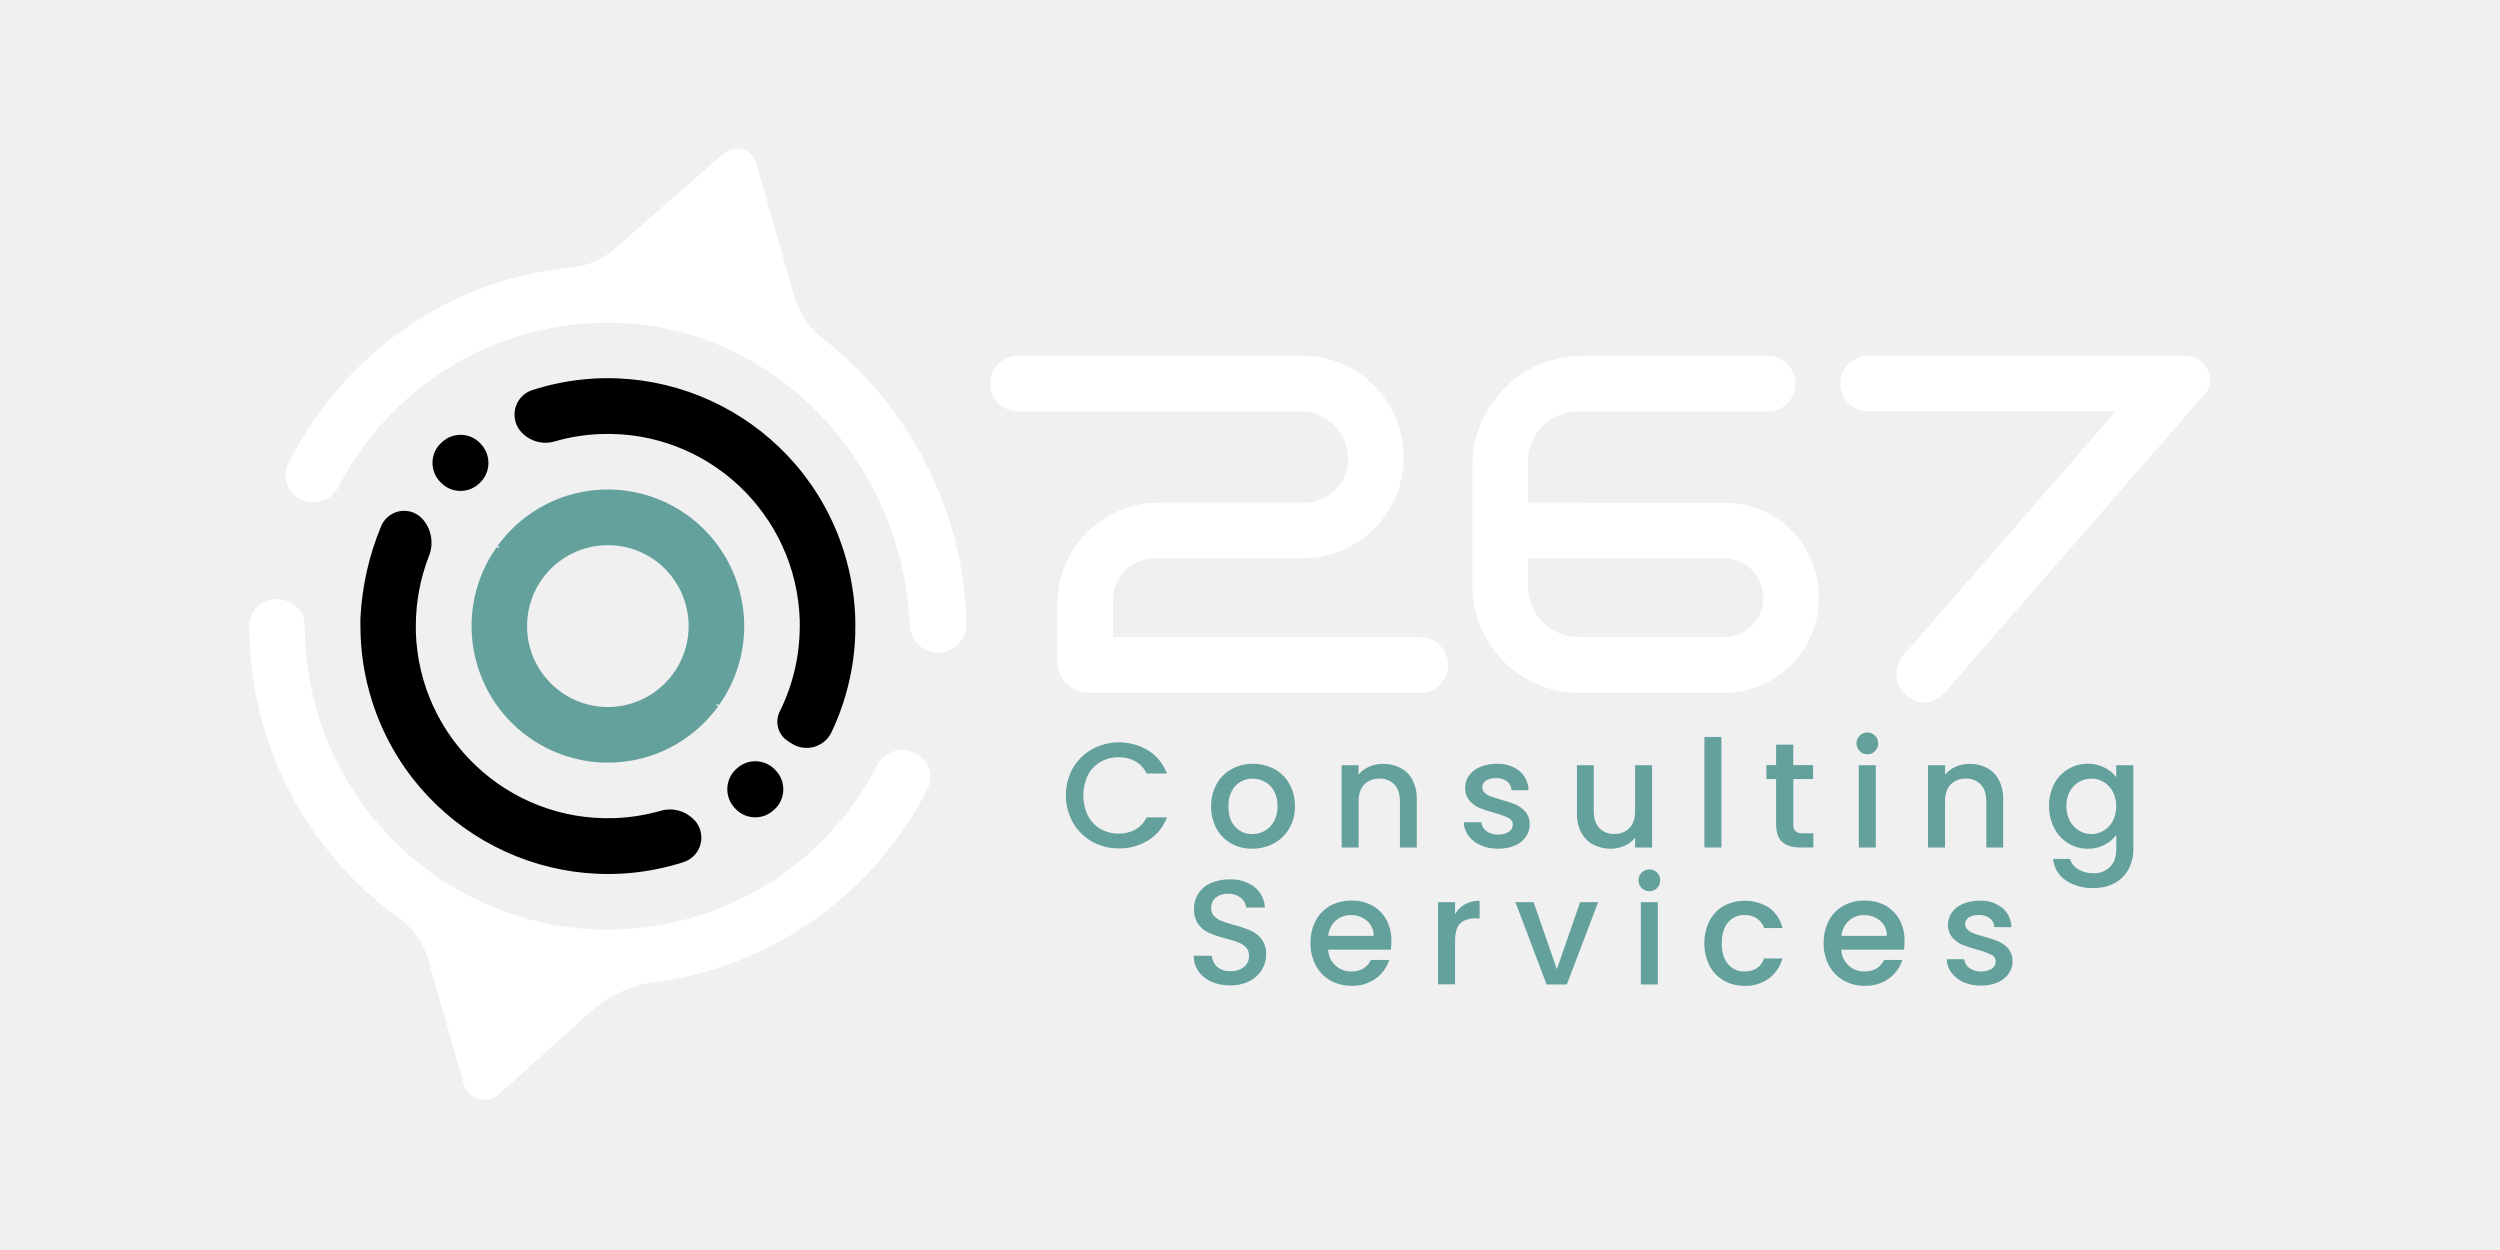
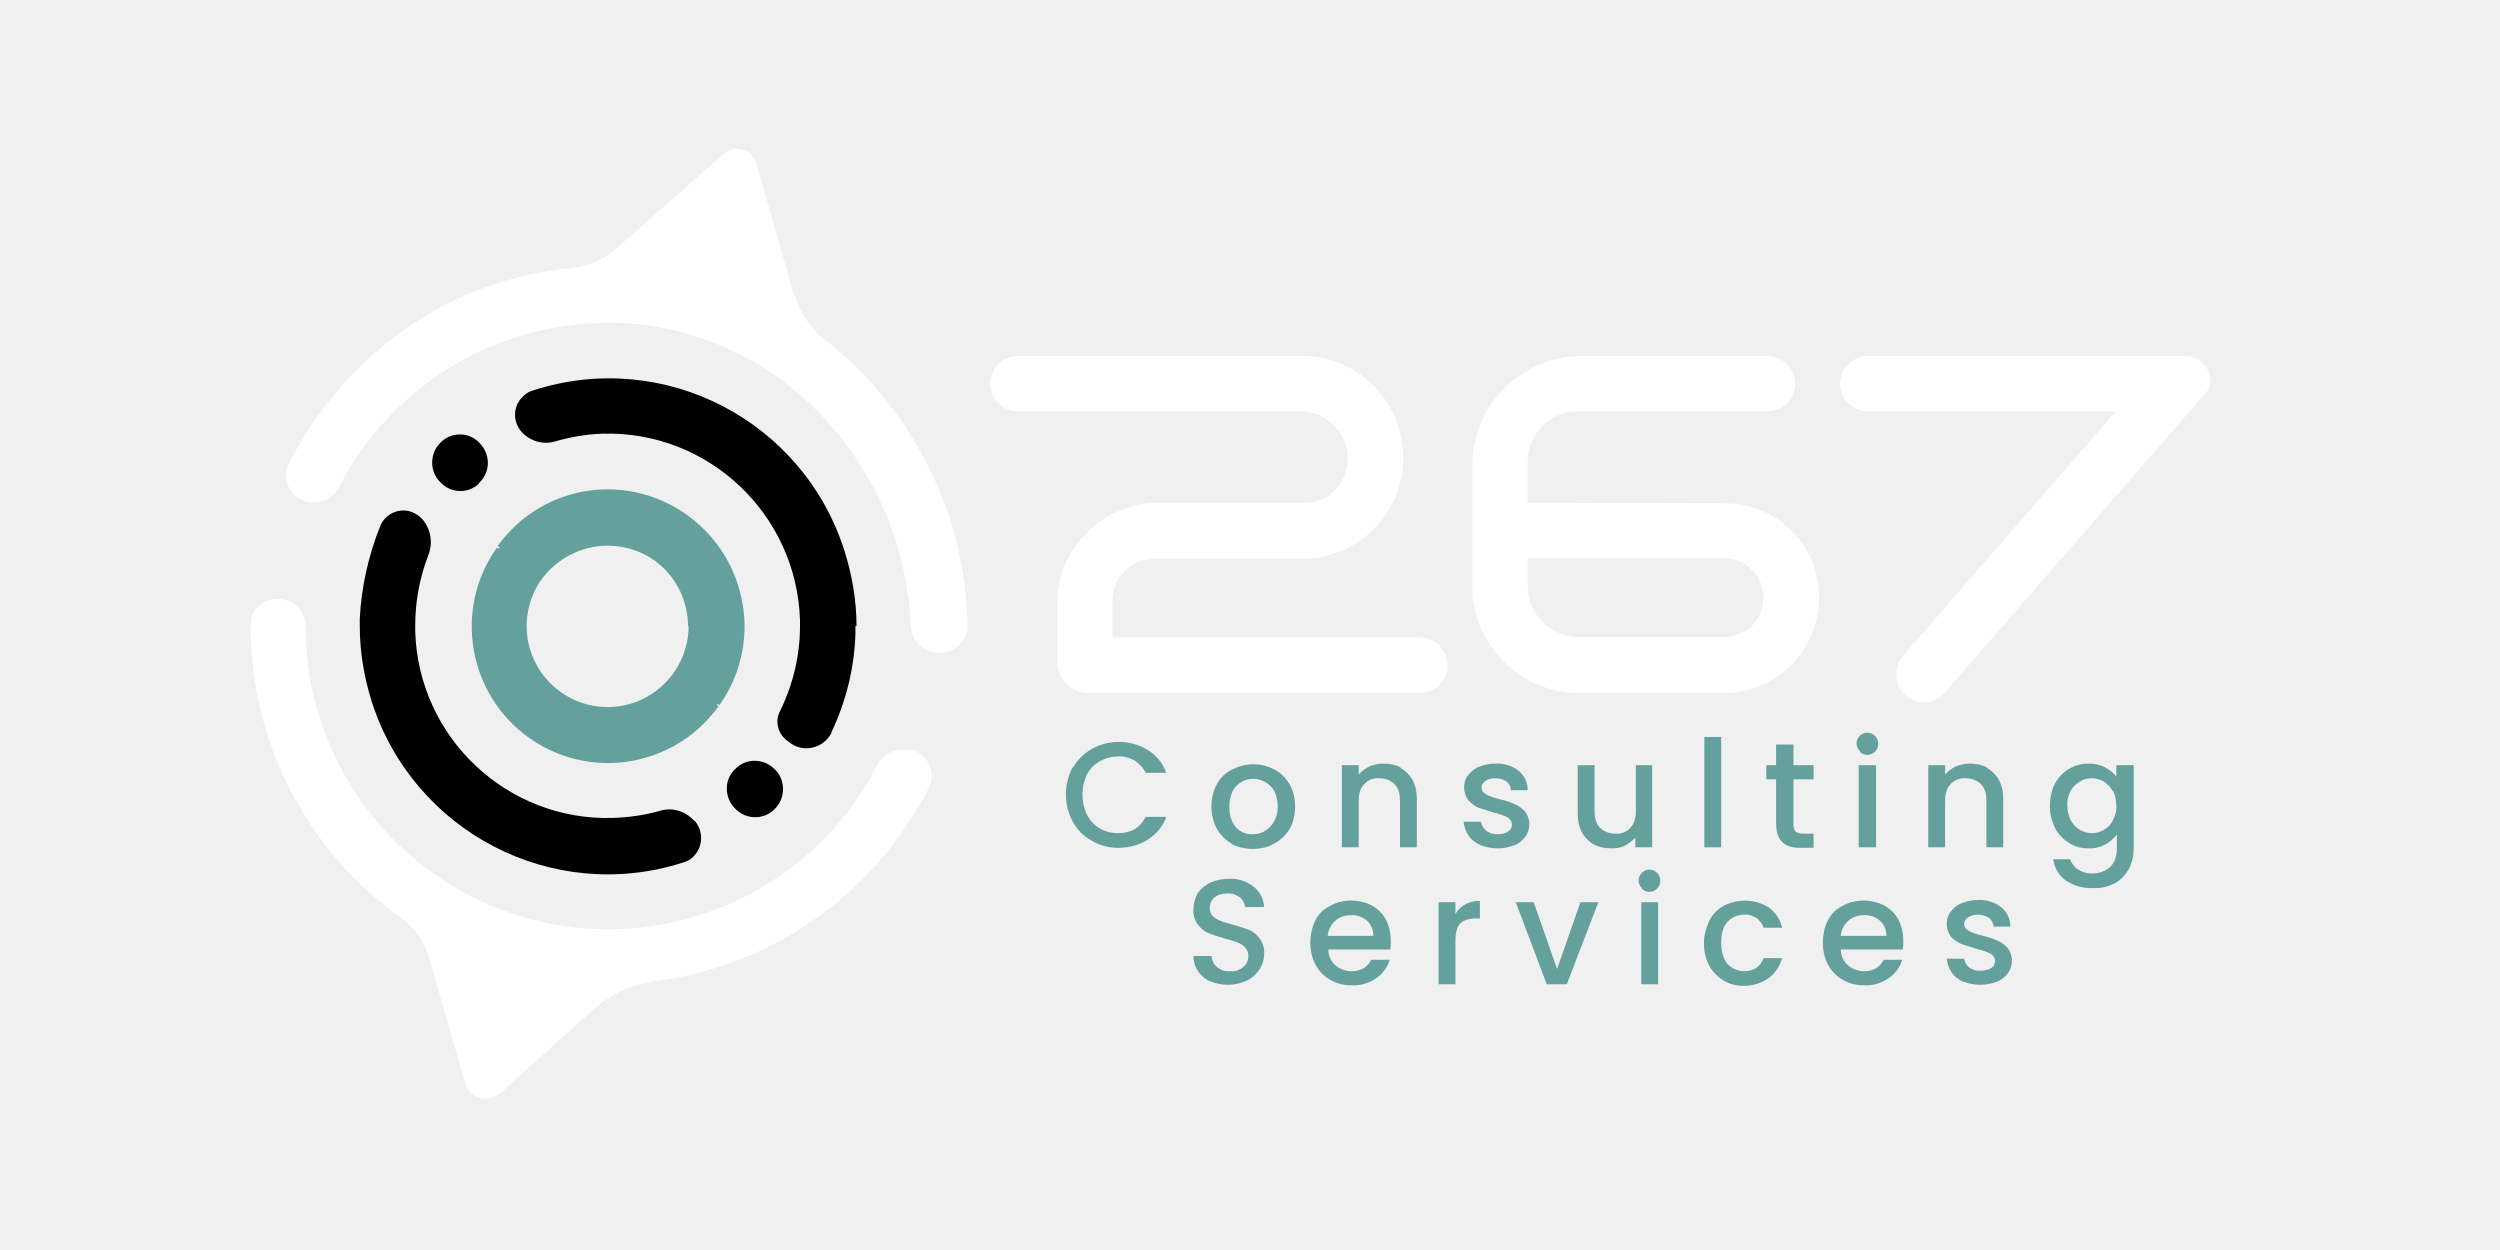
- <svg xmlns="http://www.w3.org/2000/svg" width="460" height="230" viewBox="0 0 460 230">
-   <g transform="translate(-476 -142)">
-     <path d="M156.194 113.995C156.194 114.453 156.194 114.91 156.194 115.367 156.012 121.633 154.527 127.791 151.835 133.451L151.813 133.505C150.591 136.032 147.553 137.09 145.027 135.869 144.852 135.785 144.682 135.69 144.518 135.586L143.809 135.129C141.968 133.96 141.321 131.581 142.318 129.641 144.729 124.781 145.982 119.43 145.977 114.005 145.977 113.639 145.977 113.273 145.977 112.912 145.358 93.407 129.045 78.097 109.541 78.716 106.613 78.808 103.708 79.265 100.893 80.075 98.683 80.73 96.293 80.064 94.742 78.36L94.71 78.328C92.958 76.38 93.117 73.382 95.064 71.63 95.571 71.175 96.168 70.834 96.818 70.631 120.787 62.985 146.417 76.219 154.062 100.188 155.487 104.655 156.214 109.316 156.217 114.005Z" fill="black" transform="matrix(1 0 0 1.00177 477.177 143)" />
-     <path d="M126.655 149.691C128.402 151.628 128.249 154.615 126.312 156.363 125.805 156.819 125.206 157.162 124.555 157.365 100.585 165.018 74.95 151.791 67.297 127.821 65.87 123.351 65.141 118.688 65.138 113.995 65.138 113.538 65.138 113.081 65.138 112.623 65.415 106.764 66.715 100.998 68.98 95.588 69.981 93.269 72.672 92.199 74.991 93.2 75.582 93.455 76.114 93.832 76.549 94.307L76.549 94.307C78.21 96.163 78.678 98.799 77.756 101.112 76.153 105.213 75.333 109.579 75.337 113.982 75.337 114.348 75.337 114.714 75.337 115.075 75.956 134.579 92.268 149.889 111.773 149.271 114.679 149.179 117.562 148.728 120.357 147.93 122.605 147.269 125.033 147.947 126.613 149.677Z" fill="black" transform="matrix(1 0 0 1.00177 477.177 143)" />
-     <path d="M135.49 110.392C133.487 96.671 120.74 87.171 107.019 89.174 106.299 89.279 105.584 89.415 104.876 89.583 102.451 90.155 100.126 91.089 97.98 92.354 95.01 94.097 92.43 96.432 90.401 99.214L90.809 99.672 90.187 99.525C82.195 110.842 84.891 126.494 96.207 134.486 100.44 137.475 105.494 139.08 110.675 139.08 112.623 139.081 114.564 138.855 116.461 138.408 118.887 137.835 121.213 136.901 123.362 135.637 126.331 133.893 128.91 131.558 130.94 128.777L130.533 128.319 131.155 128.47C134.158 124.236 135.767 119.173 135.76 113.982 135.758 112.78 135.668 111.58 135.49 110.392ZM125.53 113.995C125.529 122.204 118.873 128.858 110.664 128.857 102.456 128.856 95.802 122.201 95.803 113.992 95.803 111.581 96.39 109.205 97.513 107.071 98.504 105.191 99.886 103.544 101.565 102.242 104.17 100.226 107.371 99.132 110.666 99.132 116.423 99.123 121.664 102.447 124.112 107.657 125.045 109.639 125.53 111.804 125.53 113.995Z" fill="#64a19d" transform="matrix(1 0 0 1.00177 477.177 143)" />
-     <path d="M265.255 121.139 265.255 121.139C265.255 123.96 262.968 126.248 260.146 126.248L199.138 126.248C195.953 126.248 193.371 123.665 193.371 120.481L193.371 109.985C193.371 99.682 201.723 91.33 212.025 91.33L238.834 91.33C243.277 91.33 246.879 87.728 246.879 83.285 246.882 78.474 242.983 74.571 238.171 74.569 238.17 74.569 238.168 74.569 238.167 74.569L186.136 74.569C183.314 74.571 181.025 72.286 181.023 69.465 181.023 69.463 181.023 69.462 181.023 69.46 181.023 66.636 183.312 64.347 186.136 64.347L238.469 64.347C248.759 64.347 257.1 72.689 257.1 82.979 257.1 93.236 248.785 101.551 238.528 101.551L211.289 101.551C207.046 101.551 203.606 104.991 203.606 109.235L203.606 116.026 260.146 116.026C262.968 116.029 265.255 118.317 265.255 121.139Z" fill="white" transform="matrix(1 0 0 1.00177 477.177 143)" />
-     <path d="M279.967 91.33 279.967 83.729C279.967 78.677 284.062 74.582 289.114 74.582L324.077 74.582C326.899 74.582 329.186 72.295 329.186 69.474 329.186 66.652 326.899 64.364 324.077 64.361L289.951 64.361C278.795 64.361 269.75 73.405 269.75 84.561L269.75 106.6C269.75 117.461 278.555 126.266 289.416 126.266L316.019 126.266C325.667 126.266 333.489 118.444 333.489 108.796L333.489 108.663C333.489 99.102 325.74 91.351 316.179 91.348ZM316.033 116.026 289.329 116.026C284.159 116.026 279.967 111.835 279.967 106.664L279.967 101.551 316.019 101.551C320.025 101.551 323.272 104.799 323.272 108.805 323.272 112.793 320.039 116.026 316.051 116.026 316.04 116.026 316.029 116.026 316.019 116.026Z" fill="white" transform="matrix(1 0 0 1.00177 477.177 143)" />
-     <path d="M400.905 64.347C403.69 64.347 405.936 66.835 405.428 69.57 405.331 70.148 405.083 70.691 404.71 71.143L401.715 74.569 356.53 126.348C354.758 128.361 351.693 128.566 349.67 126.805L349.574 126.719C347.397 124.841 347.154 121.555 349.031 119.378 349.035 119.374 349.039 119.369 349.043 119.365L388.145 74.546 342.544 74.546C339.725 74.546 337.439 72.261 337.436 69.442 337.448 66.628 339.73 64.352 342.544 64.347Z" fill="white" transform="matrix(1 0 0 1.00177 477.177 143)" />
-     <path d="M87.022 87.776 86.944 87.845C84.915 89.721 81.75 89.597 79.874 87.568 79.866 87.56 79.859 87.551 79.851 87.543L79.686 87.36C77.842 85.318 77.997 82.168 80.034 80.317L80.217 80.153C82.26 78.31 85.41 78.467 87.26 80.505L87.424 80.688C89.265 82.758 89.085 85.927 87.022 87.776Z" fill="black" transform="matrix(1 0 0 1.00177 477.177 143)" />
-     <path d="M141.317 147.678 141.134 147.843C139.087 149.689 135.932 149.529 134.082 147.486L133.917 147.308C132.074 145.235 132.256 142.063 134.324 140.215L134.402 140.146C136.447 138.273 139.621 138.409 141.5 140.448L141.664 140.631C143.509 142.675 143.354 145.826 141.317 147.678Z" fill="black" transform="matrix(1 0 0 1.00177 477.177 143)" />
-     <path d="M144.907 53.202 137.987 29.009C137.423 27.029 135.359 25.883 133.38 26.448 132.852 26.598 132.364 26.864 131.95 27.225L112.006 44.654C109.77 46.63 106.968 47.849 103.998 48.139 81.044 50.27 61.951 64.352 51.908 83.976 50.654 86.438 51.634 89.451 54.096 90.705 54.446 90.883 54.815 91.019 55.196 91.11 57.542 91.687 59.979 90.589 61.1 88.449 70.671 69.904 89.797 58.257 110.666 58.265 140.219 58.265 164.801 82.846 166.228 113.877 166.321 116.208 167.948 118.196 170.216 118.747 172.994 119.424 175.794 117.721 176.472 114.943 176.573 114.527 176.622 114.099 176.618 113.671 176.358 92.13 165.208 72.831 150.55 61.48 147.832 59.396 145.854 56.494 144.907 53.202Z" fill="white" transform="matrix(1 0 0 1.00177 477.177 143)" />
-     <path d="M166.196 136.899C163.814 136.315 161.34 137.43 160.2 139.602 146.052 166.954 112.409 177.657 85.057 163.508 66.546 153.933 54.92 134.833 54.917 113.991L54.917 113.954C54.931 111.752 53.433 109.828 51.295 109.303L50.783 109.18C48.139 108.538 45.476 110.161 44.834 112.805 44.745 113.174 44.698 113.552 44.695 113.931L44.695 113.991C44.675 135.275 54.943 155.256 72.259 167.632 74.838 169.485 76.715 172.156 77.587 175.21L84.15 198.1C84.755 200.217 86.963 201.443 89.081 200.837 89.662 200.671 90.198 200.374 90.648 199.97L107.52 184.809C110.798 181.863 114.893 179.981 119.264 179.413 140.807 176.574 159.574 163.318 169.452 143.965 170.695 141.528 169.726 138.545 167.289 137.302 166.942 137.125 166.575 136.99 166.196 136.899Z" fill="white" transform="matrix(1 0 0 1.00177 477.177 143)" />
-     <path d="M196.247 140.068C197.091 138.612 198.314 137.412 199.787 136.597 203.028 134.848 206.951 134.941 210.105 136.844 211.687 137.841 212.897 139.331 213.548 141.083L209.789 141.083C209.352 140.139 208.633 139.352 207.731 138.833 206.798 138.326 205.748 138.07 204.685 138.093 203.505 138.071 202.339 138.365 201.31 138.943 200.318 139.517 199.513 140.365 198.991 141.385 197.875 143.729 197.875 146.451 198.991 148.794 199.514 149.818 200.319 150.67 201.31 151.25 202.337 151.836 203.503 152.135 204.685 152.114 205.748 152.137 206.798 151.881 207.731 151.374 208.633 150.854 209.352 150.068 209.789 149.123L213.548 149.123C212.899 150.874 211.688 152.36 210.105 153.349 208.476 154.35 206.596 154.864 204.685 154.831 202.967 154.85 201.274 154.42 199.773 153.582 198.306 152.765 197.088 151.565 196.247 150.111 194.503 146.984 194.503 143.177 196.247 140.05Z" fill="#64a19d" transform="matrix(1 0 0 1.00177 477.177 143)" />
-     <path d="M225.375 153.939C224.23 153.298 223.289 152.347 222.658 151.195 221.978 149.932 221.638 148.514 221.671 147.079 221.643 145.651 221.993 144.24 222.686 142.991 223.332 141.832 224.293 140.881 225.457 140.247 227.916 138.966 230.846 138.966 233.305 140.247 234.47 140.881 235.431 141.832 236.077 142.991 236.769 144.24 237.119 145.651 237.092 147.079 237.119 148.511 236.759 149.924 236.049 151.168 235.376 152.328 234.392 153.279 233.209 153.912 231.991 154.566 230.627 154.901 229.244 154.886 227.894 154.913 226.56 154.587 225.375 153.939ZM231.508 151.62C232.231 151.218 232.825 150.618 233.223 149.892 233.684 149.033 233.911 148.067 233.881 147.093 233.912 146.126 233.695 145.167 233.25 144.308 232.868 143.588 232.287 142.992 231.576 142.593 230.889 142.21 230.113 142.012 229.326 142.016 228.543 142.01 227.773 142.209 227.09 142.593 226.389 142.992 225.822 143.588 225.457 144.308 225.031 145.173 224.823 146.129 224.854 147.093 224.854 148.721 225.27 149.979 226.102 150.866 226.908 151.743 228.054 152.229 229.244 152.197 230.035 152.2 230.815 152.002 231.508 151.62Z" fill="#64a19d" transform="matrix(1 0 0 1.00177 477.177 143)" />
-     <path d="M256.506 140.041C257.447 140.533 258.216 141.298 258.715 142.236 259.272 143.321 259.546 144.529 259.511 145.748L259.511 154.666 256.41 154.666 256.41 146.215C256.41 144.861 256.071 143.823 255.395 143.1 254.669 142.358 253.66 141.963 252.623 142.016 251.583 141.965 250.57 142.359 249.838 143.1 249.152 143.823 248.809 144.861 248.809 146.215L248.809 154.666 245.681 154.666 245.681 139.547 248.791 139.547 248.791 141.276C249.319 140.641 249.992 140.143 250.753 139.821 251.553 139.473 252.418 139.295 253.291 139.3 254.407 139.278 255.512 139.533 256.506 140.041Z" fill="#64a19d" transform="matrix(1 0 0 1.00177 477.177 143)" />
-     <path d="M271.269 154.268C270.385 153.885 269.615 153.28 269.032 152.512 268.492 151.794 268.185 150.927 268.154 150.029L271.392 150.029C271.448 150.672 271.782 151.258 272.307 151.634 272.911 152.084 273.649 152.316 274.401 152.293 275.118 152.335 275.832 152.158 276.446 151.785 276.898 151.506 277.173 151.013 277.173 150.482 277.186 149.935 276.866 149.436 276.363 149.219 275.537 148.839 274.679 148.532 273.798 148.305 272.857 148.055 271.931 147.749 271.026 147.39 270.319 147.093 269.692 146.632 269.197 146.046 268.652 145.373 268.374 144.523 268.415 143.658 268.411 142.865 268.661 142.091 269.128 141.449 269.651 140.745 270.359 140.199 271.173 139.872 272.142 139.471 273.184 139.275 274.232 139.295 275.729 139.223 277.202 139.685 278.389 140.599 279.447 141.478 280.064 142.777 280.077 144.152L276.949 144.152C276.917 143.52 276.618 142.932 276.126 142.533 275.549 142.104 274.84 141.891 274.122 141.93 273.459 141.885 272.798 142.044 272.229 142.387 271.811 142.658 271.563 143.124 271.57 143.622 271.568 144.01 271.735 144.381 272.028 144.637 272.337 144.922 272.702 145.141 273.098 145.282 273.519 145.437 274.141 145.634 274.964 145.872 275.885 146.105 276.788 146.403 277.667 146.764 278.37 147.063 278.995 147.518 279.496 148.094 280.034 148.751 280.316 149.579 280.292 150.427 280.299 151.245 280.049 152.045 279.578 152.714 279.066 153.42 278.368 153.971 277.562 154.305 276.593 154.708 275.551 154.905 274.502 154.881 273.393 154.915 272.289 154.706 271.269 154.268Z" fill="#64a19d" transform="matrix(1 0 0 1.00177 477.177 143)" />
-     <path d="M302.811 139.547 302.811 154.666 299.683 154.666 299.683 152.883C299.167 153.522 298.503 154.026 297.748 154.351 296.95 154.708 296.085 154.89 295.21 154.886 294.098 154.905 292.999 154.651 292.009 154.145 291.066 153.651 290.292 152.886 289.786 151.95 289.22 150.868 288.941 149.658 288.977 148.437L288.977 139.547 292.077 139.547 292.077 147.971C292.077 149.325 292.416 150.363 293.093 151.085 293.818 151.828 294.827 152.223 295.864 152.169 296.905 152.221 297.918 151.827 298.649 151.085 299.335 150.363 299.678 149.325 299.678 147.971L299.678 139.547Z" fill="#64a19d" transform="matrix(1 0 0 1.00177 477.177 143)" />
-     <path d="M315.562 134.361 315.562 154.666 312.433 154.666 312.433 134.361Z" fill="#64a19d" transform="matrix(1 0 0 1.00177 477.177 143)" />
-     <path d="M328.797 142.099 328.797 150.463C328.754 150.908 328.898 151.351 329.195 151.685 329.59 151.974 330.079 152.105 330.567 152.055L332.483 152.055 332.483 154.662 330.013 154.662C328.605 154.662 327.526 154.332 326.776 153.674 326.025 153.015 325.641 151.945 325.623 150.463L325.623 142.094 323.839 142.094 323.839 139.542 325.623 139.542 325.623 135.783 328.779 135.783 328.779 139.542 332.437 139.542 332.437 142.094Z" fill="#64a19d" transform="matrix(1 0 0 1.00177 477.177 143)" />
-     <path d="M341.008 136.967C340.22 136.191 340.21 134.923 340.987 134.135 341.368 133.747 341.891 133.531 342.435 133.537 342.961 133.528 343.467 133.737 343.834 134.114 344.603 134.909 344.603 136.172 343.834 136.967 343.467 137.344 342.961 137.553 342.435 137.544 341.9 137.557 341.384 137.348 341.008 136.967ZM343.971 139.547 343.971 154.666 340.843 154.666 340.843 139.547Z" fill="#64a19d" transform="matrix(1 0 0 1.00177 477.177 143)" />
-     <path d="M364.4 140.041C365.341 140.533 366.111 141.298 366.609 142.236 367.167 143.321 367.441 144.529 367.405 145.748L367.405 154.666 364.304 154.666 364.304 146.215C364.304 144.861 363.966 143.823 363.289 143.1 362.564 142.358 361.555 141.963 360.518 142.016 359.477 141.965 358.464 142.359 357.733 143.1 357.047 143.823 356.704 144.861 356.704 146.215L356.704 154.666 353.575 154.666 353.575 139.547 356.722 139.547 356.722 141.276C357.251 140.641 357.923 140.143 358.684 139.821 359.484 139.473 360.349 139.295 361.222 139.3 362.326 139.284 363.417 139.539 364.4 140.041Z" fill="#64a19d" transform="matrix(1 0 0 1.00177 477.177 143)" />
-     <path d="M386.078 140C386.913 140.408 387.641 141.004 388.205 141.742L388.205 139.547 391.36 139.547 391.36 154.913C391.384 156.207 391.082 157.485 390.482 158.631 389.902 159.714 389.021 160.606 387.944 161.197 386.724 161.84 385.357 162.155 383.979 162.112 382.168 162.181 380.382 161.677 378.875 160.671 377.568 159.774 376.729 158.34 376.589 156.761L379.689 156.761C379.94 157.565 380.484 158.245 381.212 158.668 382.053 159.17 383.019 159.422 383.997 159.395 385.132 159.444 386.236 159.028 387.057 158.243 387.834 157.474 388.223 156.359 388.223 154.895L388.223 152.371C386.971 153.99 385.029 154.926 382.982 154.895 381.709 154.907 380.458 154.56 379.374 153.893 378.274 153.214 377.382 152.246 376.794 151.095 376.149 149.835 375.823 148.435 375.848 147.02 375.82 145.617 376.146 144.23 376.794 142.986 377.995 140.685 380.387 139.254 382.982 139.282 384.057 139.269 385.119 139.516 386.078 140ZM387.56 144.376C387.168 143.648 386.585 143.04 385.872 142.62 385.19 142.221 384.413 142.012 383.622 142.016 382.833 142.012 382.057 142.216 381.372 142.606 380.661 143.016 380.077 143.614 379.685 144.335 379.237 145.164 379.015 146.096 379.04 147.038 379.019 147.992 379.241 148.937 379.685 149.782 380.076 150.526 380.664 151.148 381.386 151.579 382.062 151.983 382.835 152.197 383.622 152.197 384.413 152.201 385.19 151.992 385.872 151.593 386.587 151.17 387.171 150.558 387.56 149.823 388.007 148.979 388.229 148.034 388.205 147.079 388.225 146.138 388.003 145.207 387.56 144.376Z" fill="#64a19d" transform="matrix(1 0 0 1.00177 477.177 143)" />
-     <path d="M221.767 179.34C220.802 178.939 219.966 178.279 219.352 177.433 218.761 176.59 218.453 175.581 218.474 174.551L221.808 174.551C221.859 175.328 222.208 176.056 222.782 176.582 223.46 177.148 224.329 177.433 225.21 177.378 226.119 177.433 227.016 177.155 227.735 176.596 228.332 176.098 228.669 175.355 228.65 174.579 228.673 174.004 228.472 173.443 228.087 173.015 227.695 172.609 227.217 172.296 226.688 172.1 225.929 171.818 225.155 171.58 224.369 171.387 223.335 171.128 222.321 170.793 221.337 170.385 220.55 170.038 219.865 169.495 219.347 168.807 218.763 167.974 218.473 166.97 218.524 165.953 218.502 164.932 218.789 163.928 219.347 163.072 219.912 162.234 220.706 161.577 221.634 161.179 222.718 160.721 223.887 160.496 225.064 160.52 226.69 160.447 228.292 160.931 229.605 161.892 230.783 162.812 231.5 164.2 231.567 165.693L228.11 165.693C228.048 164.985 227.689 164.337 227.122 163.909 226.438 163.39 225.593 163.127 224.735 163.168 223.945 163.134 223.169 163.377 222.54 163.854 221.959 164.341 221.644 165.074 221.689 165.83 221.669 166.362 221.861 166.88 222.224 167.271 222.611 167.664 223.079 167.969 223.596 168.162 224.332 168.442 225.083 168.68 225.846 168.876 226.898 169.152 227.93 169.5 228.933 169.919 229.73 170.267 230.425 170.811 230.955 171.501 231.55 172.345 231.844 173.365 231.791 174.396 231.791 175.365 231.521 176.316 231.009 177.14 230.455 178.029 229.663 178.747 228.723 179.212 227.628 179.755 226.418 180.024 225.197 179.994 224.02 180.014 222.853 179.791 221.767 179.34Z" fill="#64a19d" transform="matrix(1 0 0 1.00177 477.177 143)" />
-     <path d="M254.736 173.426 243.197 173.426C243.241 174.536 243.725 175.583 244.542 176.335 245.352 177.068 246.413 177.462 247.505 177.433 249.188 177.433 250.378 176.728 251.073 175.32L254.448 175.32C254.003 176.693 253.133 177.889 251.965 178.736 250.664 179.655 249.097 180.123 247.505 180.067 246.148 180.09 244.809 179.754 243.623 179.093 242.485 178.451 241.552 177.499 240.934 176.349 240.262 175.083 239.927 173.665 239.959 172.233 239.927 170.803 240.252 169.388 240.906 168.117 241.506 166.961 242.431 166.007 243.568 165.373 244.775 164.716 246.132 164.385 247.505 164.412 248.835 164.383 250.148 164.698 251.32 165.327 252.421 165.934 253.326 166.843 253.926 167.947 254.559 169.142 254.874 170.479 254.841 171.83 254.85 172.364 254.815 172.898 254.736 173.426ZM251.58 170.902C251.603 169.84 251.15 168.824 250.346 168.13 249.512 167.425 248.446 167.053 247.355 167.088 246.333 167.065 245.342 167.433 244.583 168.117 243.795 168.841 243.305 169.835 243.211 170.902Z" fill="#64a19d" transform="matrix(1 0 0 1.00177 477.177 143)" />
-     <path d="M268.374 165.098C269.202 164.65 270.134 164.428 271.077 164.453L271.077 167.691 270.285 167.691C269.06 167.691 268.127 168.002 267.5 168.606 266.874 169.21 266.554 170.307 266.554 171.844L266.554 179.802 263.425 179.802 263.425 164.7 266.554 164.7 266.554 166.896C266.99 166.145 267.618 165.525 268.374 165.098Z" fill="#64a19d" transform="matrix(1 0 0 1.00177 477.177 143)" />
-     <path d="M285.286 177.021 289.567 164.7 292.887 164.7 287.124 179.82 283.393 179.82 277.658 164.7 281.005 164.7Z" fill="#64a19d" transform="matrix(1 0 0 1.00177 477.177 143)" />
-     <path d="M300.899 162.121C300.111 161.344 300.102 160.076 300.878 159.288 301.26 158.901 301.783 158.685 302.326 158.691 302.852 158.682 303.359 158.89 303.726 159.267 304.495 160.063 304.495 161.325 303.726 162.121 303.359 162.498 302.852 162.706 302.326 162.697 301.792 162.71 301.275 162.501 300.899 162.121ZM303.863 164.7 303.863 179.82 300.735 179.82 300.735 164.7Z" fill="#64a19d" transform="matrix(1 0 0 1.00177 477.177 143)" />
-     <path d="M313.371 168.144C313.963 166.997 314.873 166.044 315.992 165.4 318.646 164.006 321.843 164.137 324.374 165.743 325.602 166.653 326.463 167.972 326.803 169.461L323.428 169.461C323.185 168.752 322.723 168.137 322.111 167.705 321.433 167.262 320.633 167.041 319.824 167.074 318.646 167.03 317.515 167.537 316.764 168.446 316.005 169.361 315.626 170.627 315.626 172.246 315.626 173.865 316.005 175.137 316.764 176.061 317.514 176.971 318.646 177.478 319.824 177.433 321.635 177.433 322.833 176.637 323.419 175.045L326.794 175.045C326.404 176.507 325.534 177.795 324.324 178.704 323.017 179.646 321.434 180.129 319.824 180.076 318.479 180.102 317.152 179.765 315.982 179.102 314.867 178.453 313.959 177.502 313.362 176.358 312.1 173.768 312.1 170.743 313.362 168.153Z" fill="#64a19d" transform="matrix(1 0 0 1.00177 477.177 143)" />
-     <path d="M349.167 173.426 337.614 173.426C337.66 174.536 338.143 175.582 338.959 176.335 339.768 177.068 340.83 177.462 341.922 177.433 343.605 177.433 344.794 176.728 345.49 175.32L348.865 175.32C348.42 176.693 347.55 177.889 346.381 178.736 345.081 179.655 343.514 180.123 341.922 180.067 340.565 180.089 339.226 179.753 338.04 179.093 336.903 178.45 335.97 177.498 335.351 176.349 334.679 175.083 334.343 173.665 334.376 172.233 334.343 170.803 334.669 169.388 335.323 168.117 335.923 166.961 336.848 166.007 337.985 165.373 339.192 164.716 340.549 164.385 341.922 164.412 343.251 164.383 344.565 164.698 345.737 165.327 346.838 165.934 347.743 166.843 348.343 167.947 348.976 169.142 349.291 170.479 349.258 171.83 349.271 172.364 349.241 172.898 349.167 173.426ZM346.011 170.902C346.034 169.84 345.581 168.824 344.776 168.13 343.943 167.425 342.877 167.053 341.785 167.088 340.764 167.066 339.773 167.434 339.014 168.117 338.225 168.841 337.736 169.835 337.642 170.902Z" fill="#64a19d" transform="matrix(1 0 0 1.00177 477.177 143)" />
-     <path d="M360.129 179.422C359.245 179.038 358.475 178.433 357.893 177.666 357.352 176.948 357.045 176.081 357.015 175.182L360.252 175.182C360.308 175.825 360.643 176.412 361.167 176.788 361.774 177.233 362.514 177.46 363.266 177.433 363.983 177.475 364.696 177.298 365.311 176.925 365.762 176.646 366.038 176.152 366.038 175.621 366.051 175.075 365.73 174.576 365.228 174.359 364.402 173.978 363.543 173.672 362.663 173.445 361.721 173.194 360.796 172.889 359.891 172.53 359.175 172.236 358.541 171.775 358.039 171.185 357.494 170.513 357.216 169.663 357.257 168.798 357.253 168.005 357.503 167.231 357.97 166.589 358.493 165.884 359.201 165.338 360.015 165.011 360.984 164.611 362.026 164.415 363.074 164.435 364.571 164.363 366.044 164.825 367.231 165.738 368.289 166.617 368.906 167.917 368.919 169.292L365.791 169.292C365.759 168.66 365.46 168.071 364.968 167.673 364.391 167.244 363.682 167.03 362.964 167.069 362.301 167.024 361.64 167.184 361.071 167.527 360.654 167.797 360.405 168.264 360.413 168.761 360.41 169.15 360.577 169.521 360.87 169.777 361.179 170.062 361.544 170.281 361.94 170.422 362.361 170.577 362.983 170.774 363.806 171.012 364.727 171.245 365.63 171.543 366.509 171.903 367.212 172.202 367.837 172.657 368.338 173.234 368.876 173.89 369.158 174.719 369.134 175.567 369.141 176.385 368.892 177.185 368.42 177.853 367.908 178.56 367.21 179.11 366.404 179.445 365.435 179.848 364.393 180.045 363.344 180.021 362.241 180.056 361.145 179.852 360.129 179.422Z" fill="#64a19d" transform="matrix(1 0 0 1.00177 477.177 143)" />
-   </g>
+ <svg xmlns="http://www.w3.org/2000/svg" width="460" height="230" viewBox="0 0 460 230" version="1.1" id="svg28">
+   <defs id="defs28" />
+   <path d="m 167.4,138.1 c -2.4,-0.6 -4.9,0.5 -6,2.7 -14.1,27.4 -47.8,38.1 -75.1,23.9 -18.5,-9.6 -30.1,-28.7 -30.1,-49.6 v -0 c 0,-2.2 -1.5,-4.1 -3.6,-4.7 l -0.5,-0.1 c -2.6,-0.6 -5.3,1 -5.9,3.6 -0.1,0.4 -0.1,0.7 -0.1,1.1 v 0.1 c -0,21.3 10.2,41.3 27.6,53.7 2.6,1.9 4.5,4.5 5.3,7.6 l 6.6,22.9 c 0.6,2.1 2.8,3.3 4.9,2.7 0.6,-0.2 1.1,-0.5 1.6,-0.9 l 16.9,-15.2 c 3.3,-3 7.4,-4.8 11.7,-5.4 21.5,-2.8 40.3,-16.1 50.2,-35.5 1.2,-2.4 0.3,-5.4 -2.2,-6.7 -0.3,-0.2 -0.7,-0.3 -1.1,-0.4 z" fill="#ffffff" id="path10" style="stroke-width: 1" />
+   <path d="m 157.4,115.2 c 0,0.5 0,0.9 0,1.4 -0.2,6.3 -1.7,12.4 -4.4,18.1 l -0,0.1 c -1.2,2.5 -4.3,3.6 -6.8,2.4 -0.2,-0.1 -0.3,-0.2 -0.5,-0.3 l -0.7,-0.5 c -1.8,-1.2 -2.5,-3.6 -1.5,-5.5 2.4,-4.9 3.7,-10.2 3.7,-15.7 0,-0.4 0,-0.7 0,-1.1 -0.6,-19.5 -16.9,-34.9 -36.4,-34.3 -2.9,0.1 -5.8,0.6 -8.6,1.4 -2.2,0.7 -4.6,-0 -6.2,-1.7 l -0,-0 c -1.8,-2 -1.6,-5 0.4,-6.7 0.5,-0.5 1.1,-0.8 1.8,-1 24,-7.7 49.6,5.6 57.2,29.6 1.4,4.5 2.2,9.1 2.2,13.8 z" fill="#000000" id="path1" style="stroke-width: 1" />
+   <path d="m 127.8,151 c 1.7,1.9 1.6,4.9 -0.3,6.7 -0.5,0.5 -1.1,0.8 -1.8,1 -24,7.7 -49.6,-5.6 -57.3,-29.6 -1.4,-4.5 -2.2,-9.1 -2.2,-13.9 0,-0.5 0,-0.9 0,-1.4 0.3,-5.9 1.6,-11.6 3.8,-17.1 1,-2.3 3.7,-3.4 6,-2.4 0.6,0.3 1.1,0.6 1.6,1.1 v 0 c 1.7,1.9 2.1,4.5 1.2,6.8 -1.6,4.1 -2.4,8.5 -2.4,12.9 0,0.4 0,0.7 0,1.1 0.6,19.5 16.9,34.9 36.4,34.3 2.9,-0.1 5.8,-0.5 8.6,-1.3 2.2,-0.7 4.7,0 6.3,1.8 z" fill="#000000" id="path2" style="stroke-width: 1" />
+   <path d="m 142.5,148.9 -0.2,0.2 c -2,1.8 -5.2,1.7 -7.1,-0.4 l -0.2,-0.2 c -1.8,-2.1 -1.7,-5.3 0.4,-7.1 l 0.1,-0.1 c 2,-1.9 5.2,-1.7 7.1,0.3 l 0.2,0.2 c 1.8,2 1.7,5.2 -0.3,7.1 z" fill="#000000" id="path8" style="stroke-width: 1" />
+   <path d="m 88.2,88.9 -0.1,0.1 c -2,1.9 -5.2,1.8 -7.1,-0.3 -0,-0 -0,-0 -0,-0 l -0.2,-0.2 c -1.8,-2 -1.7,-5.2 0.3,-7.1 l 0.2,-0.2 c 2,-1.8 5.2,-1.7 7,0.4 l 0.2,0.2 c 1.8,2.1 1.7,5.2 -0.4,7.1 z" fill="#000000" id="path7" style="stroke-width: 1" />
+   <path d="m 146.1,54.3 -6.9,-24.2 c -0.6,-2 -2.6,-3.1 -4.6,-2.6 -0.5,0.2 -1,0.4 -1.4,0.8 l -19.9,17.5 c -2.2,2 -5,3.2 -8,3.5 -23,2.1 -42,16.2 -52.1,35.9 -1.3,2.5 -0.3,5.5 2.2,6.7 0.3,0.2 0.7,0.3 1.1,0.4 2.3,0.6 4.8,-0.5 5.9,-2.7 9.6,-18.6 28.7,-30.2 49.6,-30.2 29.6,0 54.1,24.6 55.6,55.7 0.1,2.3 1.7,4.3 4,4.9 2.8,0.7 5.6,-1 6.3,-3.8 0.1,-0.4 0.1,-0.8 0.1,-1.3 -0.3,-21.6 -11.4,-40.9 -26.1,-52.3 -2.7,-2.1 -4.7,-5 -5.6,-8.3 z" fill="#ffffff" id="path9" style="stroke-width: 1" />
+   <path d="m 136.7,111.6 c -2,-13.7 -14.8,-23.3 -28.5,-21.3 -0.7,0.1 -1.4,0.2 -2.1,0.4 -2.4,0.6 -4.8,1.5 -6.9,2.8 -3,1.7 -5.5,4.1 -7.6,6.9 l 0.4,0.5 -0.6,-0.1 c -8,11.3 -5.3,27 6,35 4.2,3 9.3,4.6 14.5,4.6 1.9,0 3.9,-0.2 5.8,-0.7 2.4,-0.6 4.8,-1.5 6.9,-2.8 3,-1.7 5.5,-4.1 7.6,-6.9 l -0.4,-0.5 0.6,0.2 c 3,-4.2 4.6,-9.3 4.6,-14.5 -0,-1.2 -0.1,-2.4 -0.3,-3.6 z m -10,3.6 c -0,8.2 -6.7,14.9 -14.9,14.9 -8.2,-0 -14.9,-6.7 -14.9,-14.9 0,-2.4 0.6,-4.8 1.7,-6.9 1,-1.9 2.4,-3.5 4.1,-4.8 2.6,-2 5.8,-3.1 9.1,-3.1 5.8,-0 11,3.3 13.4,8.5 0.9,2 1.4,4.2 1.4,6.3 z" fill="#64a19d" id="path3" style="stroke-width: 1" />
+   <path d="m 402.1,65.5 c 2.8,0 5,2.5 4.5,5.2 -0.1,0.6 -0.3,1.1 -0.7,1.6 l -3,3.4 -45.2,51.9 c -1.8,2 -4.8,2.2 -6.9,0.5 l -0.1,-0.1 c -2.2,-1.9 -2.4,-5.2 -0.5,-7.4 0,-0 0,-0 0,-0 l 39.1,-44.9 h -45.6 c -2.8,0 -5.1,-2.3 -5.1,-5.1 0,-2.8 2.3,-5.1 5.1,-5.1 z" fill="#ffffff" id="path6" style="stroke-width: 1" />
+   <path d="M 281.1,92.5 V 84.9 c 0,-5.1 4.1,-9.2 9.1,-9.2 h 35 c 2.8,0 5.1,-2.3 5.1,-5.1 0,-2.8 -2.3,-5.1 -5.1,-5.1 h -34.1 c -11.2,0 -20.2,9.1 -20.2,20.2 v 22.1 c 0,10.9 8.8,19.7 19.7,19.7 h 26.6 c 9.6,0 17.5,-7.8 17.5,-17.5 v -0.1 c 0,-9.6 -7.7,-17.3 -17.3,-17.3 z m 36.1,24.7 h -26.7 c -5.2,0 -9.4,-4.2 -9.4,-9.4 v -5.1 h 36.1 c 4,0 7.3,3.3 7.3,7.3 0,4 -3.2,7.2 -7.2,7.2 -0,0 -0,0 -0,0 z" fill="#ffffff" id="path5" style="stroke-width: 1" />
+   <path d="m 266.4,122.4 v 0 c 0,2.8 -2.3,5.1 -5.1,5.1 h -61 c -3.2,0 -5.8,-2.6 -5.8,-5.8 v -10.5 c 0,-10.3 8.4,-18.7 18.7,-18.7 h 26.8 c 4.4,0 8,-3.6 8,-8.1 0,-4.8 -3.9,-8.7 -8.7,-8.7 -0,0 -0,0 -0,0 h -52 c -2.8,0 -5.1,-2.3 -5.1,-5.1 0,-0 0,-0 0,-0 0,-2.8 2.3,-5.1 5.1,-5.1 h 52.3 c 10.3,0 18.6,8.4 18.6,18.7 0,10.3 -8.3,18.6 -18.6,18.6 h -27.2 c -4.2,0 -7.7,3.4 -7.7,7.7 v 6.8 h 56.5 c 2.8,0 5.1,2.3 5.1,5.1 z" fill="#ffffff" id="path4" style="stroke-width: 1" />
+   <path d="m 197.4,141.3 c 0.8,-1.5 2.1,-2.7 3.5,-3.5 3.2,-1.8 7.2,-1.7 10.3,0.2 1.6,1 2.8,2.5 3.4,4.2 h -3.8 c -0.4,-0.9 -1.2,-1.7 -2.1,-2.3 -0.9,-0.5 -2,-0.8 -3,-0.7 -1.2,-0 -2.3,0.3 -3.4,0.9 -1,0.6 -1.8,1.4 -2.3,2.4 -1.1,2.3 -1.1,5.1 0,7.4 0.5,1 1.3,1.9 2.3,2.5 1,0.6 2.2,0.9 3.4,0.9 1.1,0 2.1,-0.2 3,-0.7 0.9,-0.5 1.6,-1.3 2.1,-2.3 h 3.8 c -0.6,1.8 -1.9,3.2 -3.4,4.2 -1.6,1 -3.5,1.5 -5.4,1.5 -1.7,0 -3.4,-0.4 -4.9,-1.3 -1.5,-0.8 -2.7,-2 -3.5,-3.5 -1.7,-3.1 -1.7,-6.9 0,-10.1 z" fill="#64a19d" id="path11" style="stroke-width: 1" />
+   <path d="m 226.6,155.2 c -1.1,-0.6 -2.1,-1.6 -2.7,-2.7 -0.7,-1.3 -1,-2.7 -1,-4.1 -0,-1.4 0.3,-2.8 1,-4.1 0.6,-1.2 1.6,-2.1 2.8,-2.7 2.5,-1.3 5.4,-1.3 7.8,0 1.2,0.6 2.1,1.6 2.8,2.7 0.7,1.3 1,2.7 1,4.1 0,1.4 -0.3,2.9 -1,4.1 -0.7,1.2 -1.7,2.1 -2.8,2.7 -1.2,0.7 -2.6,1 -4,1 -1.4,0 -2.7,-0.3 -3.9,-0.9 z m 6.1,-2.3 c 0.7,-0.4 1.3,-1 1.7,-1.7 0.5,-0.9 0.7,-1.8 0.7,-2.8 0,-1 -0.2,-1.9 -0.6,-2.8 -0.4,-0.7 -1,-1.3 -1.7,-1.7 -0.7,-0.4 -1.5,-0.6 -2.2,-0.6 -0.8,-0 -1.6,0.2 -2.2,0.6 -0.7,0.4 -1.3,1 -1.6,1.7 -0.4,0.9 -0.6,1.8 -0.6,2.8 0,1.6 0.4,2.9 1.2,3.8 0.8,0.9 2,1.4 3.1,1.3 0.8,0 1.6,-0.2 2.3,-0.6 z" fill="#64a19d" id="path12" style="stroke-width: 1" />
+   <path d="m 257.7,141.3 c 0.9,0.5 1.7,1.3 2.2,2.2 0.6,1.1 0.8,2.3 0.8,3.5 v 8.9 h -3.1 v -8.5 c 0,-1.4 -0.3,-2.4 -1,-3.1 -0.7,-0.7 -1.7,-1.1 -2.8,-1.1 -1,-0.1 -2.1,0.3 -2.8,1.1 -0.7,0.7 -1,1.8 -1,3.1 v 8.5 h -3.1 V 140.8 h 3.1 v 1.7 c 0.5,-0.6 1.2,-1.1 2,-1.5 0.8,-0.3 1.7,-0.5 2.5,-0.5 1.1,-0 2.2,0.2 3.2,0.7 z" fill="#64a19d" id="path13" style="stroke-width: 1" />
+   <path d="m 272.4,155.5 c -0.9,-0.4 -1.7,-1 -2.2,-1.8 -0.5,-0.7 -0.8,-1.6 -0.9,-2.5 h 3.2 c 0.1,0.6 0.4,1.2 0.9,1.6 0.6,0.5 1.3,0.7 2.1,0.7 0.7,0 1.4,-0.1 2,-0.5 0.5,-0.3 0.7,-0.8 0.7,-1.3 0,-0.5 -0.3,-1 -0.8,-1.3 -0.8,-0.4 -1.7,-0.7 -2.6,-0.9 -0.9,-0.3 -1.9,-0.6 -2.8,-0.9 -0.7,-0.3 -1.3,-0.8 -1.8,-1.3 -0.5,-0.7 -0.8,-1.5 -0.8,-2.4 -0,-0.8 0.2,-1.6 0.7,-2.2 0.5,-0.7 1.2,-1.3 2,-1.6 1,-0.4 2,-0.6 3.1,-0.6 1.5,-0.1 3,0.4 4.2,1.3 1.1,0.9 1.7,2.2 1.7,3.6 h -3.1 c -0,-0.6 -0.3,-1.2 -0.8,-1.6 -0.6,-0.4 -1.3,-0.6 -2,-0.6 -0.7,-0 -1.3,0.1 -1.9,0.5 -0.4,0.3 -0.7,0.7 -0.7,1.2 -0,0.4 0.2,0.8 0.5,1 0.3,0.3 0.7,0.5 1.1,0.6 0.4,0.2 1,0.4 1.9,0.6 0.9,0.2 1.8,0.5 2.7,0.9 0.7,0.3 1.3,0.8 1.8,1.3 0.5,0.7 0.8,1.5 0.8,2.3 0,0.8 -0.2,1.6 -0.7,2.3 -0.5,0.7 -1.2,1.3 -2,1.6 -1,0.4 -2,0.6 -3.1,0.6 -1.1,0 -2.2,-0.2 -3.2,-0.6 z" fill="#64a19d" id="path14" style="stroke-width: 1" />
+   <path d="m 304,140.8 v 15.1 h -3.1 v -1.8 c -0.5,0.6 -1.2,1.1 -1.9,1.5 -0.8,0.4 -1.7,0.5 -2.5,0.5 -1.1,0 -2.2,-0.2 -3.2,-0.7 -0.9,-0.5 -1.7,-1.3 -2.2,-2.2 -0.6,-1.1 -0.8,-2.3 -0.8,-3.5 V 140.8 h 3.1 v 8.4 c 0,1.4 0.3,2.4 1,3.1 0.7,0.7 1.7,1.1 2.8,1.1 1,0.1 2.1,-0.3 2.8,-1.1 0.7,-0.7 1,-1.8 1,-3.1 V 140.8 Z" fill="#64a19d" id="path15" style="stroke-width: 1" />
+   <path d="m 316.7,135.6 v 20.3 h -3.1 v -20.3 z" fill="#64a19d" id="path16" style="stroke-width: 1" />
+   <path d="m 330,143.4 v 8.4 c -0,0.4 0.1,0.9 0.4,1.2 0.4,0.3 0.9,0.4 1.4,0.4 h 1.9 v 2.6 h -2.5 c -1.4,0 -2.5,-0.3 -3.2,-1 -0.8,-0.7 -1.1,-1.7 -1.2,-3.2 v -8.4 h -1.8 v -2.6 h 1.8 v -3.8 h 3.2 v 3.8 h 3.7 v 2.6 z" fill="#64a19d" id="path17" style="stroke-width: 1" />
+   <path d="m 342.2,138.2 c -0.8,-0.8 -0.8,-2 -0,-2.8 0.4,-0.4 0.9,-0.6 1.4,-0.6 0.5,-0 1,0.2 1.4,0.6 0.8,0.8 0.8,2.1 0,2.9 -0.4,0.4 -0.9,0.6 -1.4,0.6 -0.5,0 -1.1,-0.2 -1.4,-0.6 z m 3,2.6 v 15.1 H 342 V 140.8 Z" fill="#64a19d" id="path18" style="stroke-width: 1" />
+   <path d="m 365.6,141.3 c 0.9,0.5 1.7,1.3 2.2,2.2 0.6,1.1 0.8,2.3 0.8,3.5 v 8.9 h -3.1 v -8.5 c 0,-1.4 -0.3,-2.4 -1,-3.1 -0.7,-0.7 -1.7,-1.1 -2.8,-1.1 -1,-0.1 -2.1,0.3 -2.8,1.1 -0.7,0.7 -1,1.8 -1,3.1 v 8.5 h -3.1 V 140.8 h 3.1 v 1.7 c 0.5,-0.6 1.2,-1.1 2,-1.5 0.8,-0.3 1.7,-0.5 2.5,-0.5 1.1,-0 2.2,0.2 3.2,0.7 z" fill="#64a19d" id="path19" style="stroke-width: 1" />
+   <path d="m 387.3,141.2 c 0.8,0.4 1.6,1 2.1,1.7 V 140.8 h 3.2 v 15.4 c 0,1.3 -0.3,2.6 -0.9,3.7 -0.6,1.1 -1.5,2 -2.5,2.6 -1.2,0.6 -2.6,1 -4,0.9 -1.8,0.1 -3.6,-0.4 -5.1,-1.4 -1.3,-0.9 -2.1,-2.3 -2.3,-3.9 h 3.1 c 0.3,0.8 0.8,1.5 1.5,1.9 0.8,0.5 1.8,0.8 2.8,0.7 1.1,0 2.2,-0.4 3.1,-1.2 0.8,-0.8 1.2,-1.9 1.2,-3.4 v -2.5 c -1.3,1.6 -3.2,2.6 -5.2,2.5 -1.3,0 -2.5,-0.3 -3.6,-1 -1.1,-0.7 -2,-1.6 -2.6,-2.8 -0.6,-1.3 -1,-2.7 -0.9,-4.1 -0,-1.4 0.3,-2.8 0.9,-4 1.2,-2.3 3.6,-3.7 6.2,-3.7 1.1,-0 2.1,0.2 3.1,0.7 z m 1.5,4.4 c -0.4,-0.7 -1,-1.3 -1.7,-1.8 -0.7,-0.4 -1.5,-0.6 -2.2,-0.6 -0.8,-0 -1.6,0.2 -2.2,0.6 -0.7,0.4 -1.3,1 -1.7,1.7 -0.4,0.8 -0.7,1.8 -0.6,2.7 -0,1 0.2,1.9 0.6,2.7 0.4,0.7 1,1.4 1.7,1.8 0.7,0.4 1.4,0.6 2.2,0.6 0.8,0 1.6,-0.2 2.2,-0.6 0.7,-0.4 1.3,-1 1.7,-1.8 0.4,-0.8 0.7,-1.8 0.6,-2.7 0,-0.9 -0.2,-1.9 -0.6,-2.7 z" fill="#64a19d" id="path20" style="stroke-width: 1" />
+   <path d="m 222.9,180.7 c -1,-0.4 -1.8,-1.1 -2.4,-1.9 -0.6,-0.8 -0.9,-1.9 -0.9,-2.9 h 3.3 c 0.1,0.8 0.4,1.5 1,2 0.7,0.6 1.5,0.9 2.4,0.8 0.9,0.1 1.8,-0.2 2.5,-0.8 0.6,-0.5 0.9,-1.2 0.9,-2 0,-0.6 -0.2,-1.1 -0.6,-1.6 -0.4,-0.4 -0.9,-0.7 -1.4,-0.9 -0.8,-0.3 -1.5,-0.5 -2.3,-0.7 -1,-0.3 -2,-0.6 -3,-1 -0.8,-0.3 -1.5,-0.9 -2,-1.6 -0.6,-0.8 -0.9,-1.8 -0.8,-2.9 -0,-1 0.3,-2 0.8,-2.9 0.6,-0.8 1.4,-1.5 2.3,-1.9 1.1,-0.5 2.3,-0.7 3.4,-0.7 1.6,-0.1 3.2,0.4 4.5,1.4 1.2,0.9 1.9,2.3 2,3.8 h -3.5 c -0.1,-0.7 -0.4,-1.4 -1,-1.8 -0.7,-0.5 -1.5,-0.8 -2.4,-0.7 -0.8,-0 -1.6,0.2 -2.2,0.7 -0.6,0.5 -0.9,1.2 -0.9,2 -0,0.5 0.2,1.1 0.5,1.4 0.4,0.4 0.9,0.7 1.4,0.9 0.7,0.3 1.5,0.5 2.2,0.7 1.1,0.3 2.1,0.6 3.1,1 0.8,0.3 1.5,0.9 2,1.6 0.6,0.8 0.9,1.9 0.8,2.9 0,1 -0.3,1.9 -0.8,2.7 -0.6,0.9 -1.3,1.6 -2.3,2.1 -1.1,0.5 -2.3,0.8 -3.5,0.8 -1.2,0 -2.3,-0.2 -3.4,-0.7 z" fill="#64a19d" id="path21" style="stroke-width: 1" />
+   <path d="m 255.9,174.7 h -11.5 c 0,1.1 0.5,2.2 1.3,2.9 0.8,0.7 1.9,1.1 3,1.1 1.7,0 2.9,-0.7 3.6,-2.1 h 3.4 c -0.4,1.4 -1.3,2.6 -2.5,3.4 -1.3,0.9 -2.9,1.4 -4.5,1.3 -1.4,0 -2.7,-0.3 -3.9,-1 -1.1,-0.6 -2.1,-1.6 -2.7,-2.7 -0.7,-1.3 -1,-2.7 -1,-4.1 -0,-1.4 0.3,-2.9 0.9,-4.1 0.6,-1.2 1.5,-2.1 2.7,-2.7 1.2,-0.7 2.6,-1 3.9,-1 1.3,-0 2.6,0.3 3.8,0.9 1.1,0.6 2,1.5 2.6,2.6 0.6,1.2 0.9,2.5 0.9,3.9 0,0.5 -0,1.1 -0.1,1.6 z m -3.2,-2.5 c 0,-1.1 -0.4,-2.1 -1.2,-2.8 -0.8,-0.7 -1.9,-1.1 -3,-1 -1,-0 -2,0.3 -2.8,1 -0.8,0.7 -1.3,1.7 -1.4,2.8 z" fill="#64a19d" id="path22" style="stroke-width: 1" />
+   <path d="m 269.6,166.4 c 0.8,-0.4 1.8,-0.7 2.7,-0.6 v 3.2 h -0.8 c -1.2,0 -2.2,0.3 -2.8,0.9 -0.6,0.6 -0.9,1.7 -0.9,3.2 v 8 h -3.1 v -15.1 h 3.1 v 2.2 c 0.4,-0.8 1.1,-1.4 1.8,-1.8 z" fill="#64a19d" id="path23" style="stroke-width: 1" />
+   <path d="m 286.5,178.3 4.3,-12.3 h 3.3 l -5.8,15.1 h -3.7 l -5.7,-15.1 h 3.3 z" fill="#64a19d" id="path24" style="stroke-width: 1" />
+   <path d="m 302.1,163.4 c -0.8,-0.8 -0.8,-2 -0,-2.8 0.4,-0.4 0.9,-0.6 1.4,-0.6 0.5,-0 1,0.2 1.4,0.6 0.8,0.8 0.8,2.1 0,2.9 -0.4,0.4 -0.9,0.6 -1.4,0.6 -0.5,0 -1.1,-0.2 -1.4,-0.6 z m 3,2.6 v 15.1 h -3.1 v -15.1 z" fill="#64a19d" id="path25" style="stroke-width: 1" />
+   <path d="m 314.5,169.4 c 0.6,-1.1 1.5,-2.1 2.6,-2.7 2.7,-1.4 5.9,-1.3 8.4,0.3 1.2,0.9 2.1,2.2 2.4,3.7 h -3.4 c -0.2,-0.7 -0.7,-1.3 -1.3,-1.8 -0.7,-0.4 -1.5,-0.7 -2.3,-0.6 -1.2,-0 -2.3,0.5 -3.1,1.4 -0.8,0.9 -1.1,2.2 -1.1,3.8 0,1.6 0.4,2.9 1.1,3.8 0.8,0.9 1.9,1.4 3.1,1.4 1.8,0 3,-0.8 3.6,-2.4 h 3.4 c -0.4,1.5 -1.3,2.8 -2.5,3.7 -1.3,0.9 -2.9,1.4 -4.5,1.4 -1.3,0 -2.7,-0.3 -3.8,-1 -1.1,-0.7 -2,-1.6 -2.6,-2.7 -1.3,-2.6 -1.3,-5.6 0,-8.2 z" fill="#64a19d" id="path26" style="stroke-width: 1" />
+   <path d="m 350.3,174.7 h -11.6 c 0,1.1 0.5,2.2 1.3,2.9 0.8,0.7 1.9,1.1 3,1.1 1.7,0 2.9,-0.7 3.6,-2.1 h 3.4 c -0.4,1.4 -1.3,2.6 -2.5,3.4 -1.3,0.9 -2.9,1.4 -4.5,1.3 -1.4,0 -2.7,-0.3 -3.9,-1 -1.1,-0.6 -2.1,-1.6 -2.7,-2.7 -0.7,-1.3 -1,-2.7 -1,-4.1 -0,-1.4 0.3,-2.9 0.9,-4.1 0.6,-1.2 1.5,-2.1 2.7,-2.7 1.2,-0.7 2.6,-1 3.9,-1 1.3,-0 2.6,0.3 3.8,0.9 1.1,0.6 2,1.5 2.6,2.6 0.6,1.2 0.9,2.5 0.9,3.9 0,0.5 -0,1.1 -0.1,1.6 z m -3.2,-2.5 c 0,-1.1 -0.4,-2.1 -1.2,-2.8 -0.8,-0.7 -1.9,-1.1 -3,-1 -1,-0 -2,0.3 -2.8,1 -0.8,0.7 -1.3,1.7 -1.4,2.8 z" fill="#64a19d" id="path27" style="stroke-width: 1" />
+   <path d="m 361.3,180.7 c -0.9,-0.4 -1.7,-1 -2.2,-1.8 -0.5,-0.7 -0.8,-1.6 -0.9,-2.5 h 3.2 c 0.1,0.6 0.4,1.2 0.9,1.6 0.6,0.4 1.3,0.7 2.1,0.6 0.7,0 1.4,-0.1 2,-0.5 0.5,-0.3 0.7,-0.8 0.7,-1.3 0,-0.5 -0.3,-1 -0.8,-1.3 -0.8,-0.4 -1.7,-0.7 -2.6,-0.9 -0.9,-0.3 -1.9,-0.6 -2.8,-0.9 -0.7,-0.3 -1.4,-0.8 -1.9,-1.3 -0.5,-0.7 -0.8,-1.5 -0.8,-2.4 -0,-0.8 0.2,-1.6 0.7,-2.2 0.5,-0.7 1.2,-1.3 2,-1.6 1,-0.4 2,-0.6 3.1,-0.6 1.5,-0.1 3,0.4 4.2,1.3 1.1,0.9 1.7,2.2 1.7,3.6 h -3.1 c -0,-0.6 -0.3,-1.2 -0.8,-1.6 -0.6,-0.4 -1.3,-0.6 -2,-0.6 -0.7,-0 -1.3,0.1 -1.9,0.5 -0.4,0.3 -0.7,0.7 -0.7,1.2 -0,0.4 0.2,0.8 0.5,1 0.3,0.3 0.7,0.5 1.1,0.6 0.4,0.2 1,0.4 1.9,0.6 0.9,0.2 1.8,0.5 2.7,0.9 0.7,0.3 1.3,0.8 1.8,1.3 0.5,0.7 0.8,1.5 0.8,2.3 0,0.8 -0.2,1.6 -0.7,2.3 -0.5,0.7 -1.2,1.3 -2,1.6 -1,0.4 -2,0.6 -3.1,0.6 -1.1,0 -2.2,-0.2 -3.2,-0.6 z" fill="#64a19d" id="path28" style="stroke-width: 1" />
</svg>
